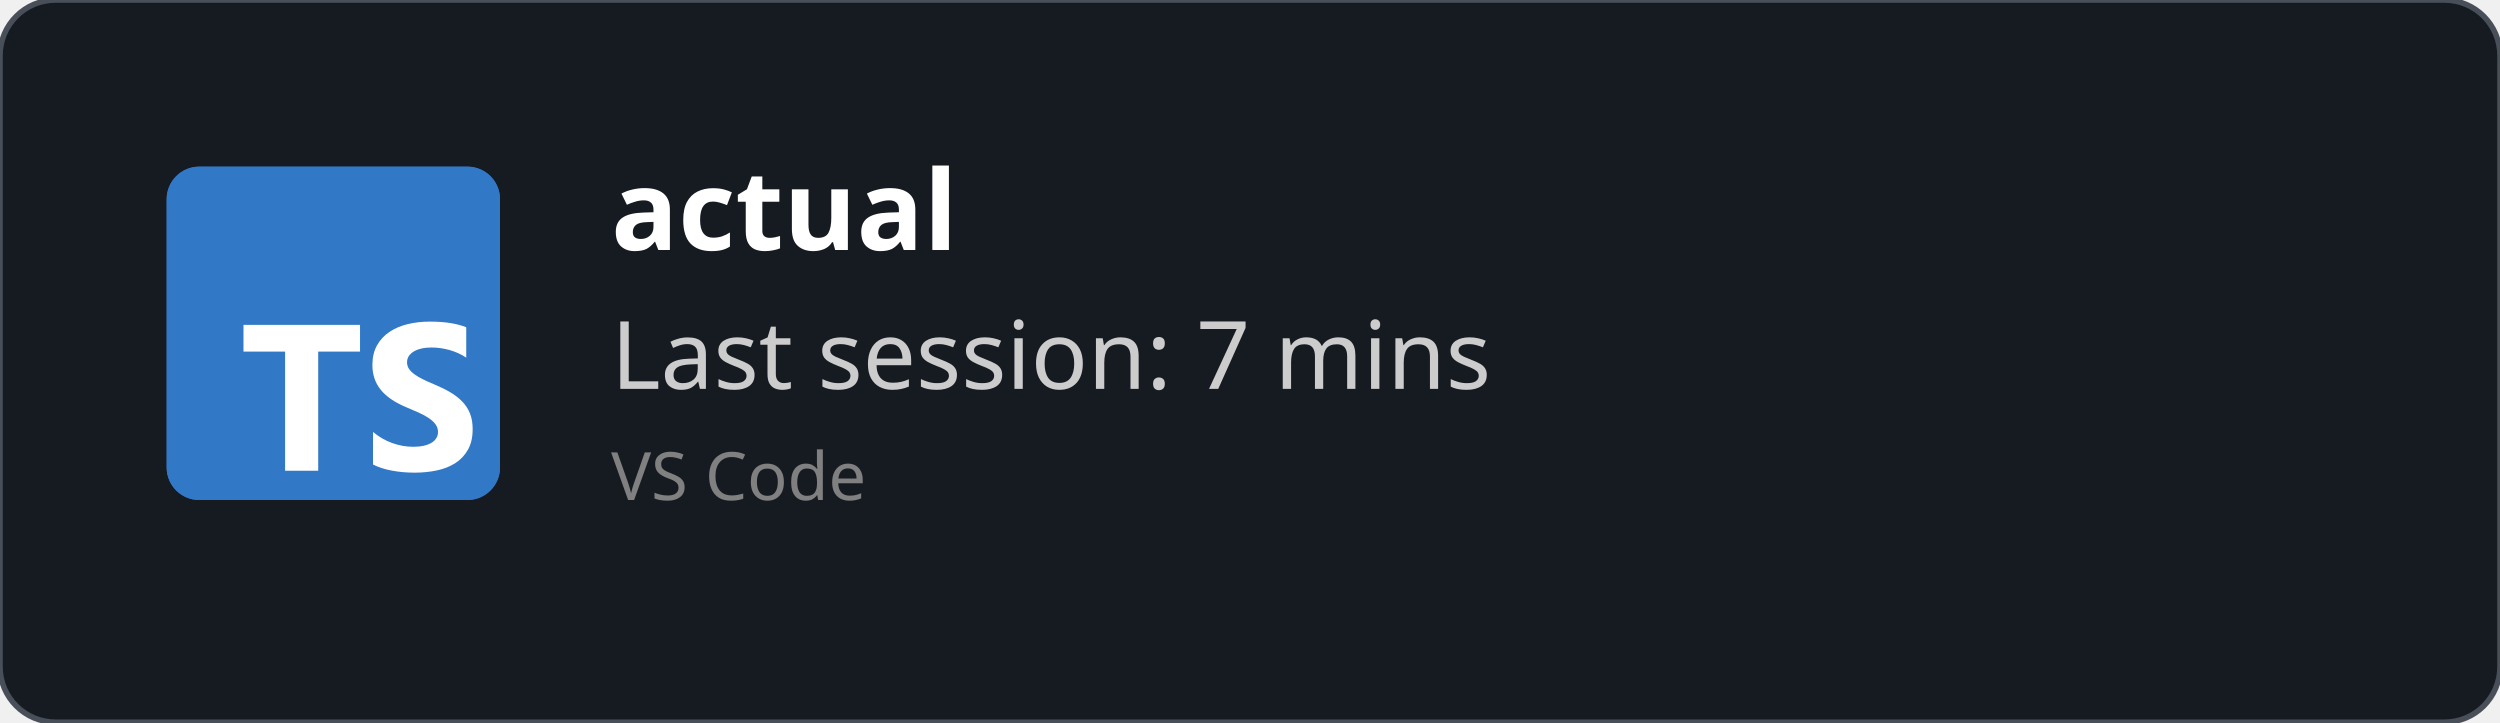
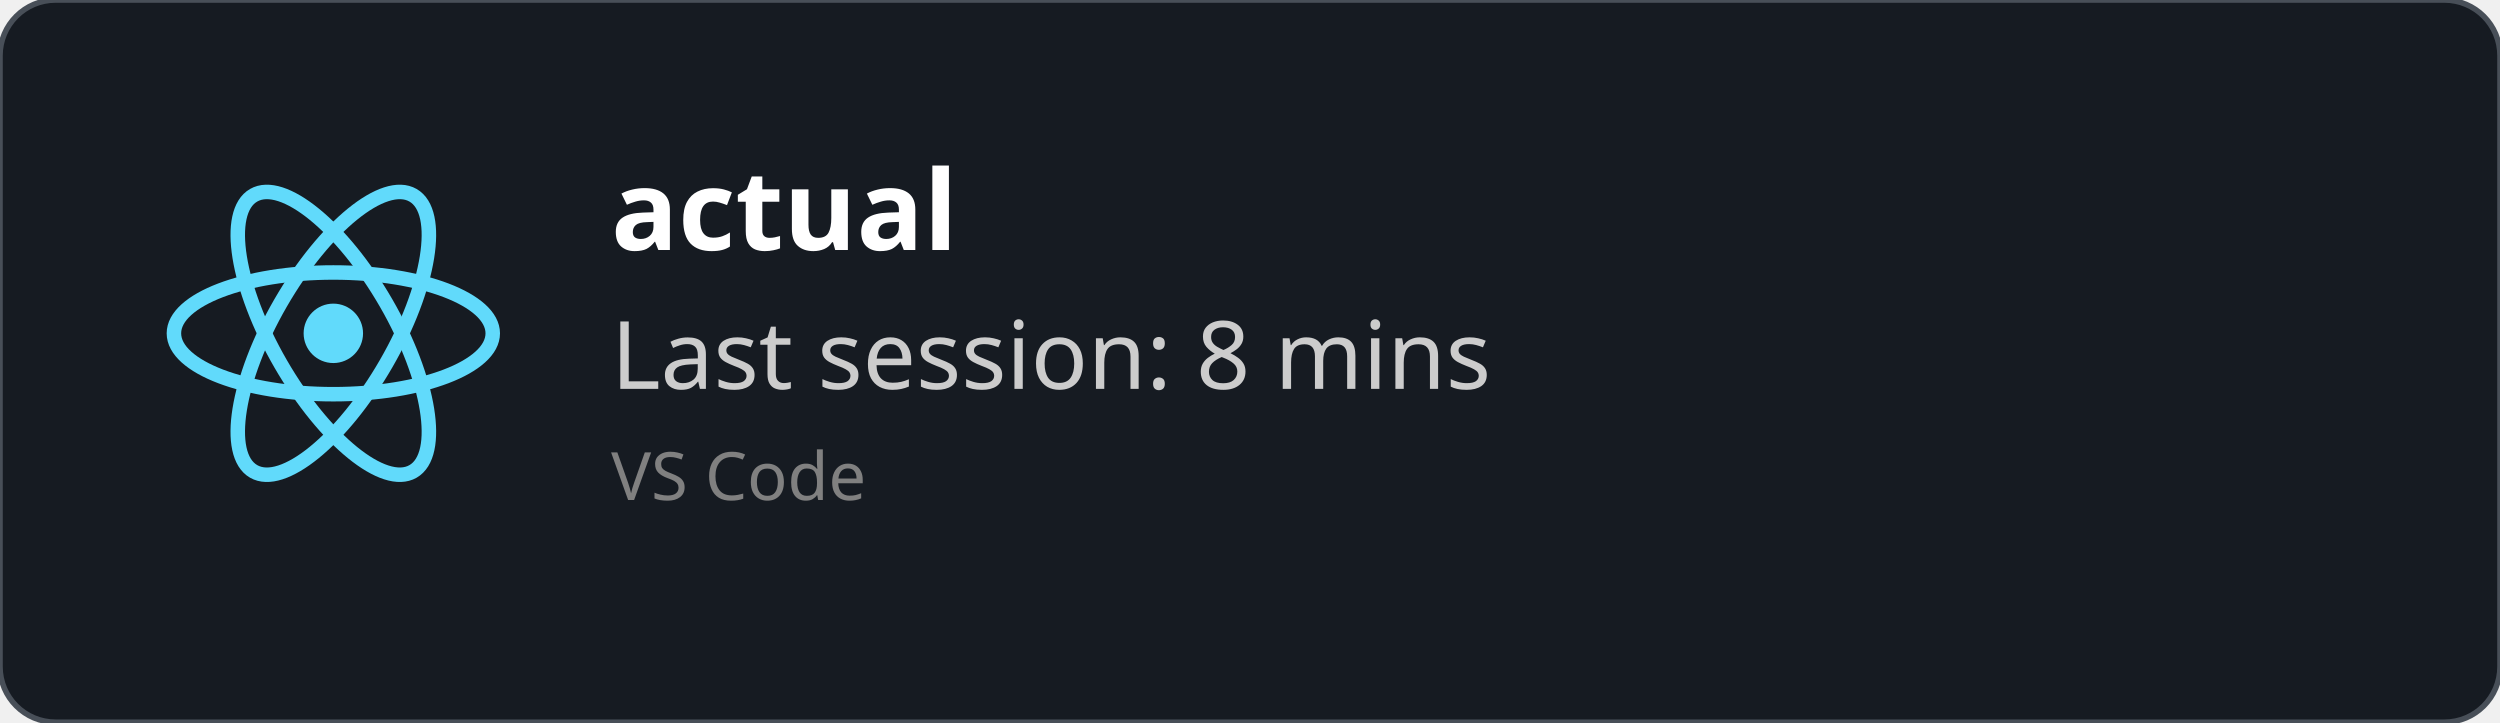
<svg xmlns="http://www.w3.org/2000/svg" width="450" height="130" viewBox="0 0 450 130" fill="none" role="img">
  <style>
    *{
        font-family: 'Segoe UI', Ubuntu, monospace
    }
    </style>
  <defs>
    <clipPath id="horizontalClip" x="20" y="20" width="500" height="200">
      <rect x="90" y="20" width="300" height="50" />
    </clipPath>
  </defs>
  <rect width="450" height="130" fill="rgba(22,27,34)" stroke="#484f58" stroke-width="1" fill-opacity="1" stroke-opacity="1" x="0" y="0" rx="10px" ry="10px">
    </rect>
-   <svg fill="none" height="60" viewBox="0 0 512 512" width="60" x="30" y="30">
-     <rect fill="#3178c6" height="512" rx="50" width="512" />
-     <rect fill="#3178c6" height="512" rx="50" width="512" />
-     <path clip-rule="evenodd" d="m316.939 407.424v50.061c8.138 4.172 17.763 7.3 28.875 9.386s22.823 3.129 35.135 3.129c11.999 0 23.397-1.147 34.196-3.442 10.799-2.294 20.268-6.075 28.406-11.342 8.138-5.266 14.581-12.15 19.328-20.65s7.121-19.007 7.121-31.522c0-9.074-1.356-17.026-4.069-23.857s-6.625-12.906-11.738-18.225c-5.112-5.319-11.242-10.091-18.389-14.315s-15.207-8.213-24.18-11.967c-6.573-2.712-12.468-5.345-17.685-7.9-5.217-2.556-9.651-5.163-13.303-7.822-3.652-2.66-6.469-5.476-8.451-8.448-1.982-2.973-2.974-6.336-2.974-10.091 0-3.441.887-6.544 2.661-9.308s4.278-5.136 7.512-7.118c3.235-1.981 7.199-3.52 11.894-4.615 4.696-1.095 9.912-1.642 15.651-1.642 4.173 0 8.581.313 13.224.938 4.643.626 9.312 1.591 14.008 2.894 4.695 1.304 9.259 2.947 13.694 4.928 4.434 1.982 8.529 4.276 12.285 6.884v-46.776c-7.616-2.92-15.937-5.084-24.962-6.492s-19.381-2.112-31.066-2.112c-11.895 0-23.163 1.278-33.805 3.833s-20.006 6.544-28.093 11.967c-8.086 5.424-14.476 12.333-19.171 20.729-4.695 8.395-7.043 18.433-7.043 30.114 0 14.914 4.304 27.638 12.912 38.172 8.607 10.533 21.675 19.45 39.204 26.751 6.886 2.816 13.303 5.579 19.25 8.291s11.086 5.528 15.415 8.448c4.33 2.92 7.747 6.101 10.252 9.543 2.504 3.441 3.756 7.352 3.756 11.733 0 3.233-.783 6.231-2.348 8.995s-3.939 5.162-7.121 7.196-7.147 3.624-11.894 4.771c-4.748 1.148-10.303 1.721-16.668 1.721-10.851 0-21.597-1.903-32.24-5.71-10.642-3.806-20.502-9.516-29.579-17.13zm-84.159-123.342h64.22v-41.082h-179v41.082h63.906v182.918h50.874z" fill="#fff" fill-rule="evenodd" />
+   <svg height="60" width="60" x="30" y="30" viewBox="-11.5 -10.232 23 20.463">
+     <circle cx="0" cy="0" r="2.05" fill="#61dafb" />
+     <g stroke="#61dafb" stroke-width="1" fill="none">
+       <ellipse rx="11" ry="4.2" />
+       <ellipse rx="11" ry="4.2" transform="rotate(60)" />
+       <ellipse rx="11" ry="4.2" transform="rotate(120)" />
+     </g>
  </svg>
  <text x="110" y="45" font-size="20" clip-path="url(#horizontalClip)" font-weight="bold" font-family="Ubuntu" fill="white">
    actual
    </text>
  <text x="110" y="70" font-size="17px" font-family="Ubuntu" fill="#ccc">
-     Last session: 7 mins
+     Last session: 8 mins
    </text>
  <text x="110" y="90" font-size="12px" font-family="Ubuntu" fill="grey">
    VS Code
    </text>
</svg>
